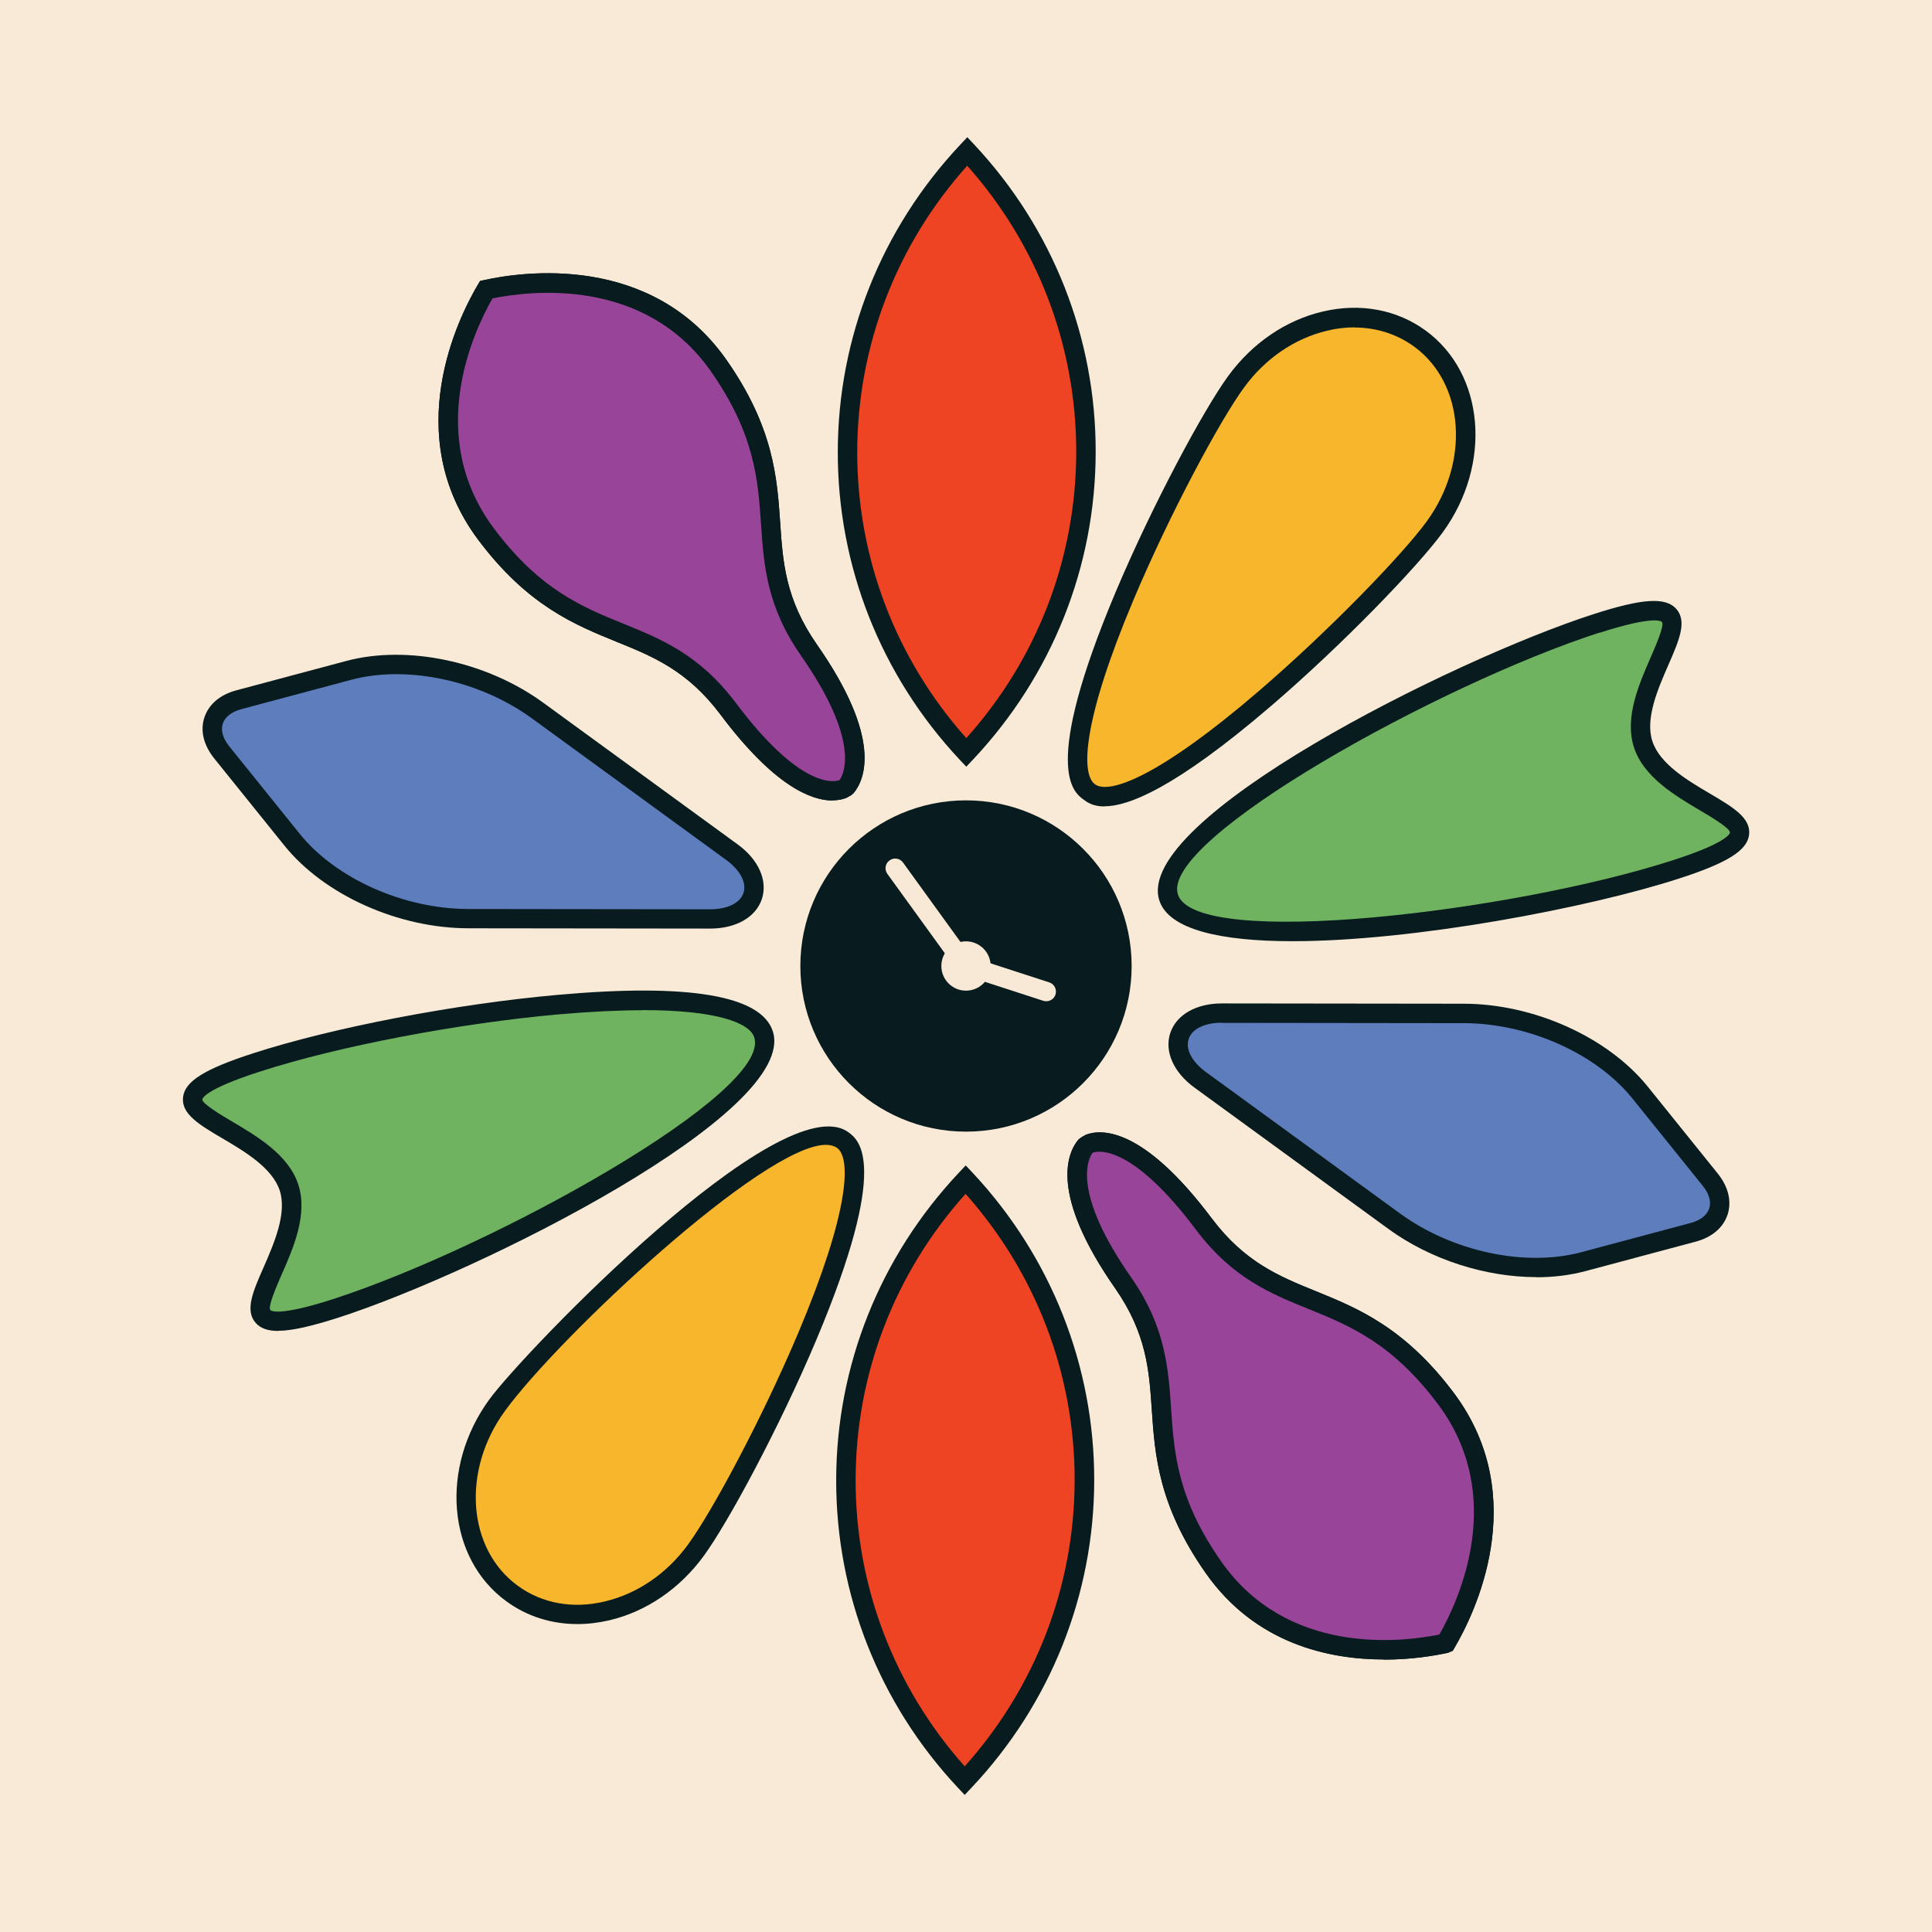
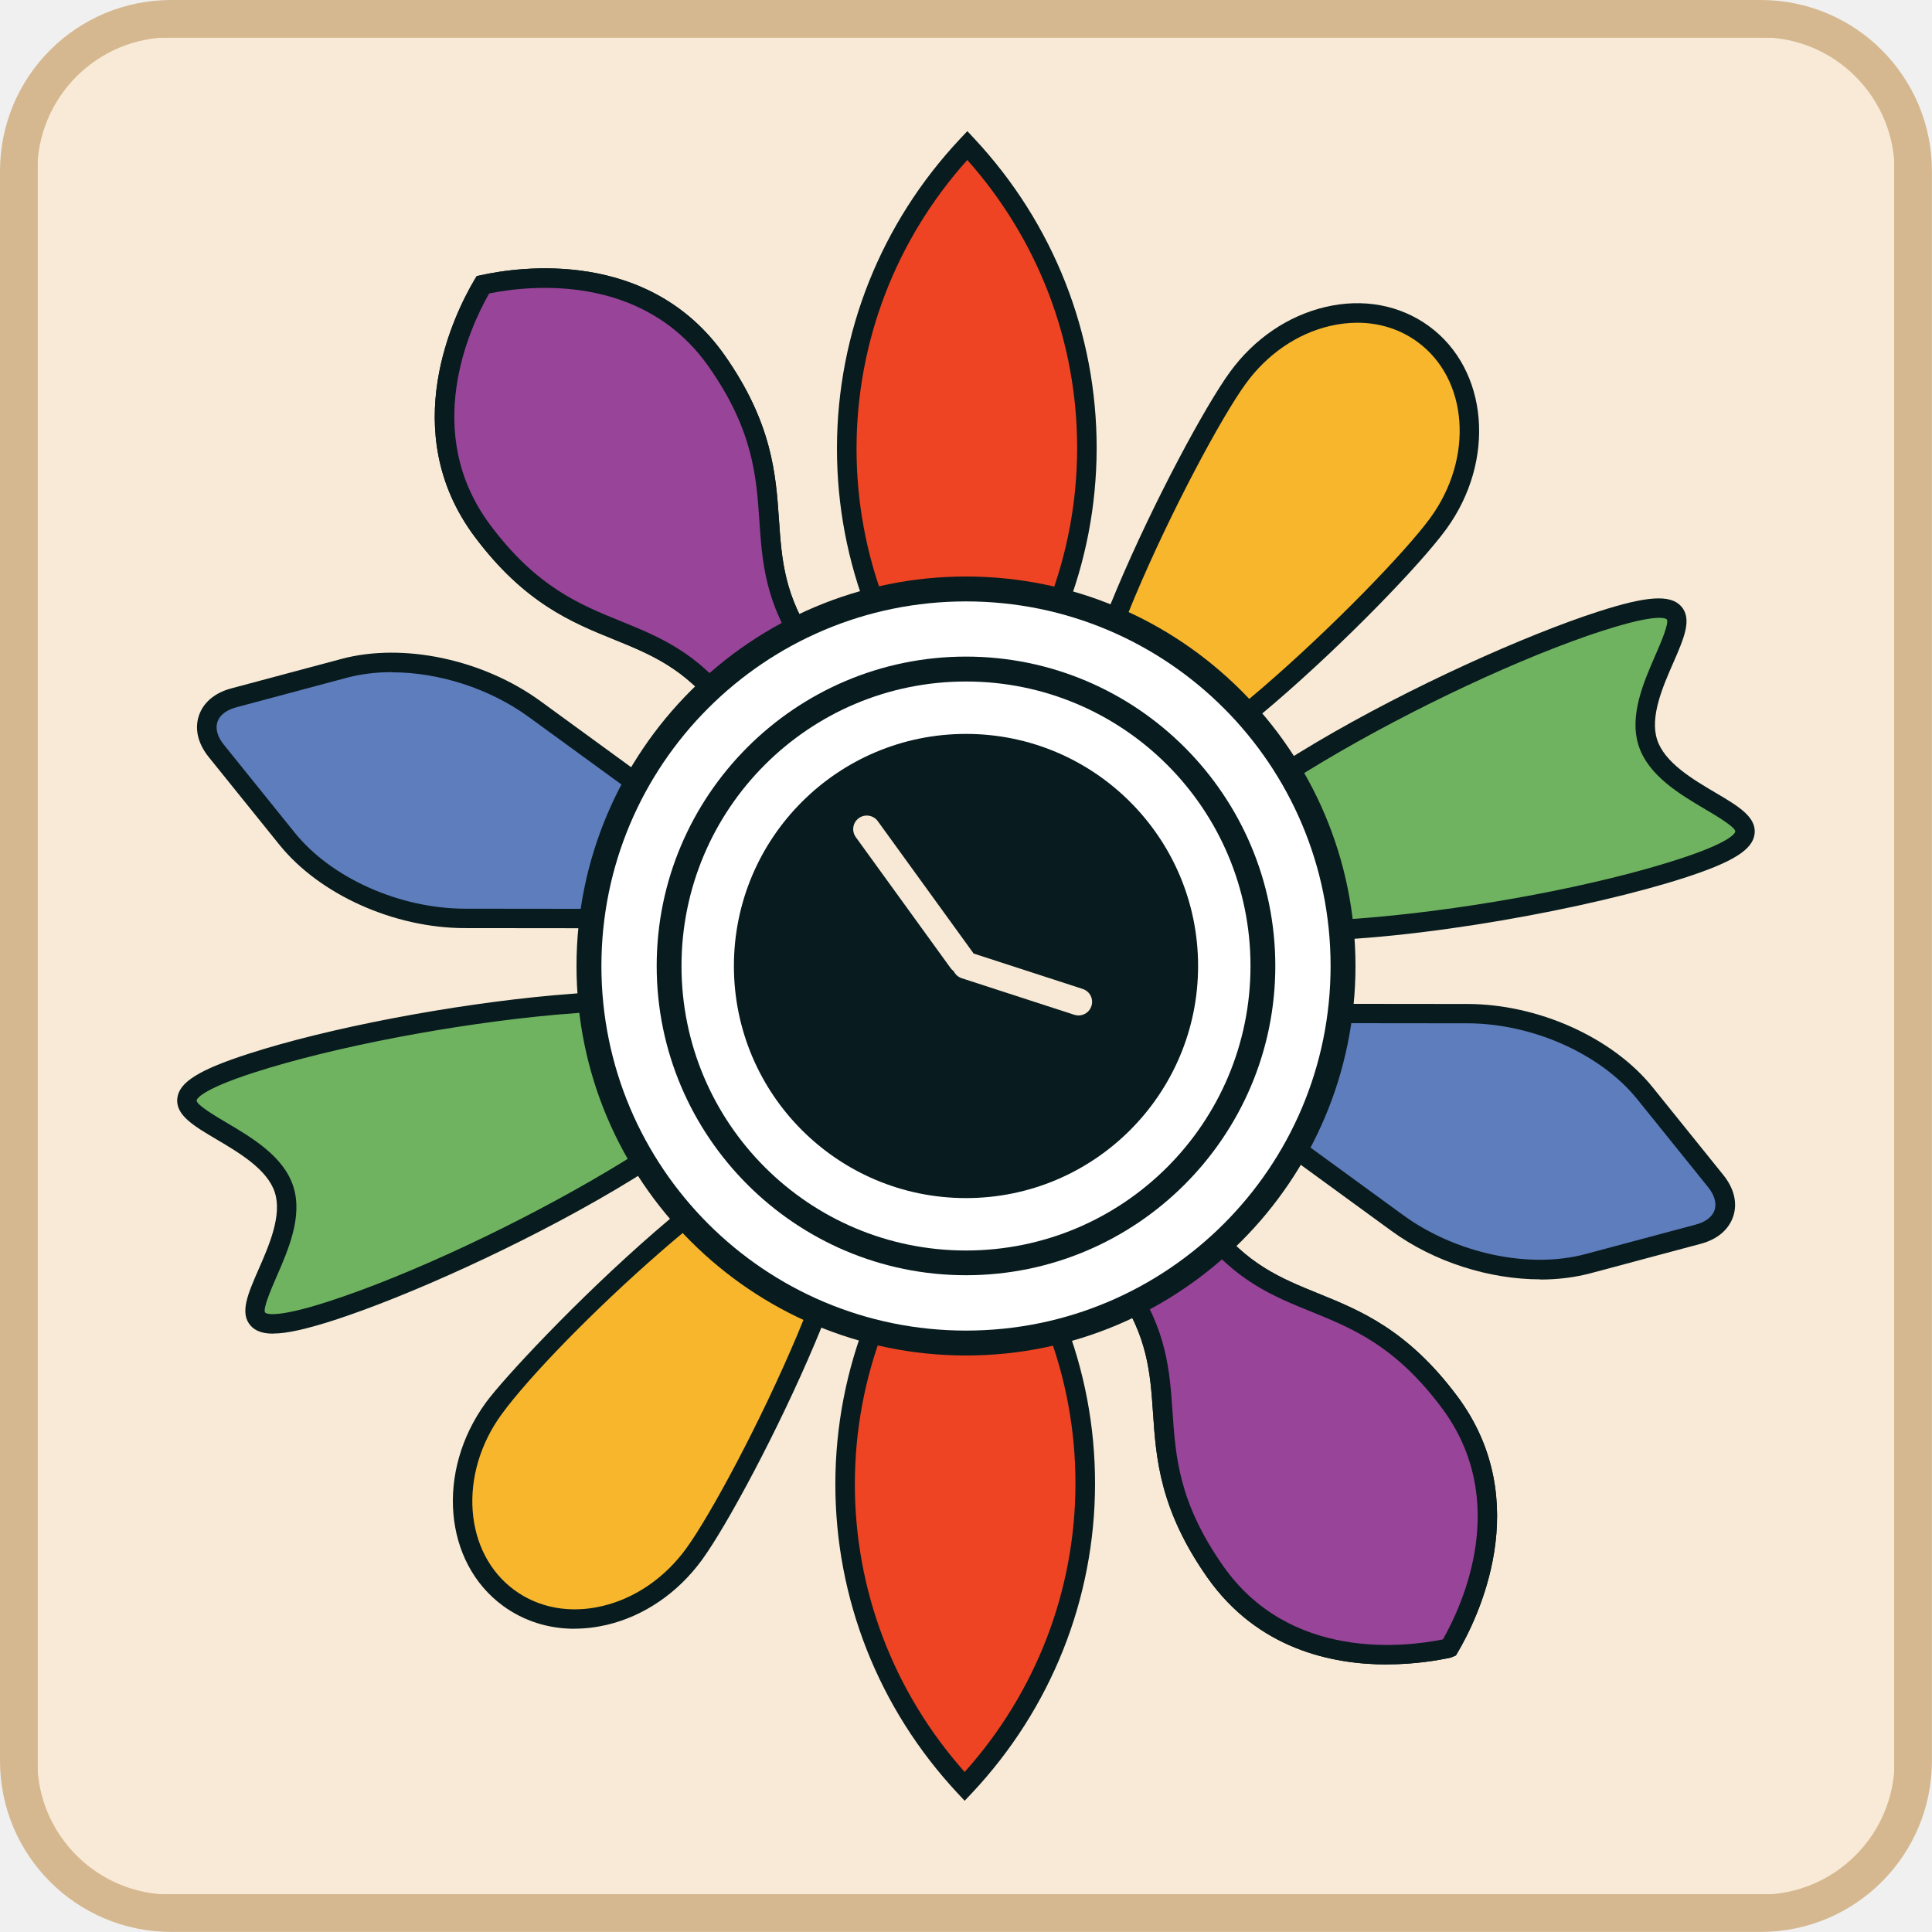
- <svg xmlns="http://www.w3.org/2000/svg" id="Layer_2" data-name="Layer 2" viewBox="0 0 133.2 133.2">
+ <svg xmlns="http://www.w3.org/2000/svg" id="Layer_2" data-name="Layer 2" viewBox="0 0 228.92 228.92">
  <defs>
    <style>
-       .cls-1 {
+       .cls-1, .cls-2 {
+         fill: none;
+       }
+ 
+       .cls-3 {
        fill: #5e7dbd;
      }

      .cls-2 {
+         stroke: #d6b890;
+         stroke-miterlimit: 10;
+         stroke-width: 4.42px;
+       }
+ 
+       .cls-4 {
        fill: #f8ead6;
      }

-       .cls-3 {
+       .cls-5 {
+         clip-path: url(#clippath-6);
+       }
+ 
+       .cls-6 {
+         fill: #fff;
+       }
+ 
+       .cls-7 {
        fill: #984499;
      }

-       .cls-4 {
+       .cls-8 {
        fill: #e6a631;
      }

-       .cls-5 {
+       .cls-9 {
        fill: #f7e9d5;
      }

-       .cls-6 {
+       .cls-10 {
        fill: #f8b62c;
      }

-       .cls-7 {
+       .cls-11 {
        fill: #081b1e;
      }

-       .cls-8 {
+       .cls-12 {
        fill: #6fb360;
      }

-       .cls-9 {
+       .cls-13 {
+         clip-path: url(#clippath);
+       }
+ 
+       .cls-14 {
        fill: #ee4423;
      }
    </style>
+     <clipPath id="clippath">
+       <rect class="cls-1" x="2.21" y="2.21" width="224.49" height="224.49" rx="18.06" ry="18.06" />
+     </clipPath>
+     <clipPath id="clippath-6">
+       <rect class="cls-2" x="2.21" y="2.21" width="224.49" height="224.49" rx="18.06" ry="18.06" />
+     </clipPath>
  </defs>
-   <g id="Art">
+   <g id="Layer_1-2" data-name="Layer 1">
    <g>
-       <rect class="cls-2" width="133.2" height="133.2" />
      <g>
-         <circle class="cls-7" cx="66.6" cy="66.6" r="11.42" />
-         <g>
-           <path class="cls-5" d="M66.38,66.97c-.21,0-.41-.1-.54-.28l-4.66-6.44c-.22-.3-.15-.72.15-.93.29-.22.72-.15.93.15l4.66,6.44c.22.3.15.72-.15.93-.12.09-.25.13-.39.13Z" />
-           <path class="cls-5" d="M72.14,69.03c-.07,0-.14-.01-.21-.03l-5.54-1.8c-.35-.11-.54-.49-.43-.84.11-.35.49-.54.84-.43l5.54,1.8c.35.11.54.49.43.84-.09.28-.35.46-.64.46Z" />
-         </g>
-         <circle class="cls-5" cx="66.6" cy="66.6" r="1.7" />
-         <path class="cls-4" d="M55.41,70.84h0s-.02-.06-.03-.09l.03.09Z" />
-         <path class="cls-4" d="M77.8,70.84l.04-.11s-.03.07-.04.11h0Z" />
-         <path class="cls-4" d="M74.1,57.26l-.12-.08s.08.06.11.09h0Z" />
-         <path class="cls-4" d="M73.17,56.59h0s.05.04.08.05l-.07-.05Z" />
-         <path class="cls-4" d="M55.14,70.94h0s-.02-.06-.03-.09l.03.09Z" />
-         <path class="cls-4" d="M78.07,70.94l.04-.11s-.03.07-.04.11h0Z" />
-         <path class="cls-4" d="M74.28,57.04l-.12-.09s.08.06.12.09h0Z" />
-         <path class="cls-4" d="M73.33,56.35h0s.05.04.08.05l-.08-.05Z" />
-         <g>
-           <path class="cls-9" d="M58.32,102.03c.01-8.02,3.16-15.29,8.25-20.71,5.07,5.43,8.2,12.71,8.19,20.74-.01,8.02-3.16,15.29-8.26,20.71-5.07-5.44-8.2-12.71-8.18-20.74" />
-           <path class="cls-7" d="M66.51,123.75l-.49-.52c-5.41-5.79-8.38-13.32-8.37-21.19.01-7.88,3.01-15.39,8.44-21.17l.49-.52.49.52c5.41,5.79,8.38,13.32,8.37,21.19-.01,7.88-3.01,15.4-8.44,21.17l-.49.52ZM58.32,102.03h.67c-.01,7.29,2.65,14.28,7.52,19.75,4.88-5.45,7.57-12.42,7.58-19.72.01-7.3-2.65-14.28-7.52-19.75-4.89,5.45-7.57,12.42-7.58,19.72h-.67Z" />
+         <g class="cls-13">
+           <rect class="cls-4" x="2.21" y="2.21" width="224.49" height="224.49" />
        </g>
        <g>
-           <path class="cls-9" d="M74.88,31.17c-.01,8.02-3.16,15.29-8.25,20.71-5.07-5.43-8.2-12.71-8.19-20.74.01-8.02,3.16-15.29,8.26-20.71,5.07,5.44,8.2,12.71,8.18,20.74" />
-           <path class="cls-7" d="M66.62,52.86l-.49-.52c-5.41-5.79-8.38-13.32-8.37-21.19.01-7.88,3.01-15.39,8.44-21.17l.49-.52.49.52c5.41,5.79,8.38,13.32,8.36,21.2-.01,7.88-3.01,15.39-8.44,21.17l-.49.52ZM66.69,11.42c-4.89,5.45-7.57,12.42-7.59,19.72-.01,7.3,2.65,14.28,7.52,19.75,4.89-5.45,7.57-12.42,7.58-19.72h0c.01-7.29-2.65-14.28-7.52-19.75Z" />
+           <g class="cls-5">
+             <g>
+               <rect class="cls-2" x="2.21" y="2.21" width="224.49" height="224.49" />
+               <rect class="cls-2" x="2.21" y="2.21" width="224.49" height="224.49" />
+               <rect class="cls-2" x="2.21" y="2.21" width="224.49" height="224.49" />
+               <rect class="cls-2" x="2.21" y="2.21" width="224.49" height="224.49" />
+               <rect class="cls-2" x="2.21" y="2.21" width="224.49" height="224.49" />
+               <rect class="cls-2" x="2.21" y="2.21" width="224.49" height="224.49" />
+             </g>
+           </g>
+           <rect class="cls-2" x="2.21" y="2.21" width="224.49" height="224.49" rx="18.06" ry="18.06" />
+         </g>
+       </g>
+       <circle class="cls-9" cx="114.46" cy="114.46" r="2.94" />
+       <path class="cls-8" d="M95.09,121.79h0c-.02-.05-.03-.11-.05-.16l.05.16Z" />
+       <path class="cls-8" d="M133.84,121.79l.06-.19c-.02.06-.05.12-.07.19h0Z" />
+       <path class="cls-8" d="M127.43,98.3l-.2-.15c.07.05.13.1.2.15h0Z" />
+       <path class="cls-8" d="M125.83,97.14h0s.09.06.13.09l-.13-.09Z" />
+       <path class="cls-8" d="M94.63,121.97h0c-.02-.05-.04-.11-.05-.16l.05.16Z" />
+       <path class="cls-8" d="M134.31,121.97l.06-.19c-.02.06-.05.13-.07.19h0Z" />
+       <path class="cls-8" d="M127.74,97.91l-.21-.15c.07.05.13.1.2.16h0Z" />
+       <path class="cls-8" d="M126.1,96.72h0s.09.06.14.09l-.13-.09Z" />
+       <g>
+         <g>
+           <path class="cls-7" d="M99.77,93.34c-1.16.45-5.63,1.19-13.71-9.6-8.75-11.63-18.11-6.4-28.91-20.87-8.88-11.94-2.21-25.27.07-29.12h0c4.37-.97,19.12-3.14,27.69,9.02,10.38,14.78,2.48,22.04,10.8,33.98,7.72,11.05,5.27,15.38,4.47,16.34l-.41.25Z" />
+           <path class="cls-11" d="M98.52,94.71c-2.49,0-6.94-1.68-13.39-10.28-3.94-5.24-8.05-6.9-12.4-8.67-4.98-2.02-10.62-4.31-16.51-12.2-9.3-12.5-2.35-26.43,0-30.41l.26-.43.49-.11c4.51-1,19.92-3.25,28.89,9.48,5.66,8.07,6.07,14.14,6.44,19.5.32,4.69.62,9.11,4.37,14.49,7.89,11.29,5.71,16.17,4.41,17.74l-.29.25-.59.34c-.4.15-.95.3-1.67.3ZM57.96,34.77c-2.37,4.16-8.03,16.47.11,27.41,5.51,7.38,10.6,9.44,15.53,11.44,4.45,1.81,9.06,3.68,13.38,9.42,7.58,10.11,11.59,9.46,12.29,9.24l.12-.07c.55-.83,2.35-4.8-4.63-14.8-4.11-5.9-4.45-10.86-4.78-15.66-.36-5.3-.73-10.79-6.02-18.32-7.85-11.15-21.31-9.61-26-8.66Z" />
        </g>
        <g>
-           <path class="cls-6" d="M85.22,26.32c-3.22,4.41-13.9,25.51-10.12,28.27s20.61-13.87,23.82-18.28c3.22-4.41,2.75-10.22-1.03-12.98-3.79-2.76-9.46-1.42-12.67,2.99" />
-           <path class="cls-7" d="M76.15,55.6c-.8,0-1.2-.29-1.44-.47-.72-.53-2.92-2.13,2.21-14.32,2.54-6.02,6.06-12.56,7.76-14.89h0c1.65-2.26,3.96-3.84,6.51-4.44,2.59-.61,5.11-.14,7.1,1.31,4.07,2.97,4.6,9.21,1.18,13.91-1.7,2.33-6.85,7.69-11.8,11.94-6.71,5.76-9.91,6.95-11.52,6.95ZM93.39,22.57c-.62,0-1.25.07-1.89.23-2.24.53-4.28,1.92-5.74,3.93h0c-1.66,2.27-5.11,8.69-7.61,14.62-3.48,8.26-3.66,11.99-2.66,12.72.99.73,4.49-.57,11.29-6.42,4.88-4.19,9.94-9.44,11.59-11.71,2.99-4.11,2.6-9.51-.88-12.05-1.19-.86-2.6-1.31-4.11-1.31Z" />
+           <path class="cls-7" d="M129.14,135.69c1.16-.45,5.63-1.19,13.71,9.6,8.75,11.63,18.11,6.4,28.92,20.87,8.88,11.93,2.21,25.27-.06,29.12h0c-4.37.97-19.12,3.14-27.69-9.02-10.38-14.78-2.49-22.04-10.81-33.98-7.72-11.05-5.27-15.38-4.47-16.34l.41-.25Z" />
+           <path class="cls-11" d="M164.34,197.22c-6.56,0-15.33-1.85-21.28-10.3-5.66-8.06-6.08-14.14-6.44-19.5-.32-4.69-.62-9.11-4.37-14.49-7.9-11.3-5.72-16.17-4.42-17.74l.29-.25.59-.34c1.76-.68,6.75-1.1,15.06,9.98,3.94,5.24,8.05,6.9,12.4,8.67,4.98,2.02,10.62,4.3,16.51,12.2,9.3,12.5,2.36,26.43,0,30.41l-.17.29-.58.25c-1.52.33-4.28.81-7.61.81ZM129.52,136.81c-.55.82-2.36,4.79,4.63,14.8,4.11,5.9,4.45,10.86,4.78,15.66.36,5.3.73,10.79,6.03,18.32,7.85,11.15,21.32,9.61,26.01,8.66,2.36-4.16,8.02-16.47-.12-27.41-5.51-7.38-10.6-9.44-15.53-11.44-4.45-1.81-9.06-3.67-13.38-9.42-7.58-10.11-11.58-9.46-12.29-9.24l-.12.07Z" />
+         </g>
+       </g>
+       <g>
+         <g>
+           <path class="cls-14" d="M100.13,175.78c.02-13.89,5.47-26.47,14.29-35.85,8.78,9.41,14.19,22.01,14.17,35.89-.02,13.89-5.47,26.47-14.29,35.85-8.78-9.41-14.19-22.01-14.17-35.89" />
+           <path class="cls-11" d="M114.3,213.37l-.84-.9c-9.36-10.03-14.5-23.06-14.48-36.68.02-13.63,5.21-26.65,14.6-36.64l.85-.9.84.9c9.36,10.02,14.5,23.05,14.48,36.68-.02,13.64-5.21,26.65-14.6,36.64l-.85.9ZM100.13,175.78h1.16c-.02,12.63,4.59,24.71,13.01,34.18,8.45-9.43,13.11-21.5,13.13-34.13.02-12.63-4.59-24.72-13.01-34.18-8.46,9.43-13.11,21.5-13.13,34.14h-1.16Z" />
        </g>
        <g>
-           <path class="cls-6" d="M47.98,106.88c3.22-4.41,13.9-25.51,10.12-28.27-3.78-2.76-20.61,13.87-23.82,18.28-3.22,4.41-2.75,10.22,1.03,12.98,3.79,2.76,9.46,1.42,12.67-2.99" />
-           <path class="cls-7" d="M39.81,111.97c-1.79,0-3.48-.53-4.9-1.57-4.08-2.97-4.6-9.21-1.18-13.91,2.33-3.2,20.16-21.76,24.76-18.43.72.53,2.92,2.13-2.21,14.32-2.54,6.02-6.06,12.56-7.76,14.89h0c-1.65,2.26-3.96,3.84-6.51,4.44-.74.17-1.48.26-2.2.26ZM56.94,78.93c-4.27,0-18.36,13.18-22.13,18.35-2.99,4.1-2.6,9.51.89,12.05,1.67,1.22,3.8,1.61,6,1.08,2.24-.53,4.28-1.92,5.74-3.93h0c1.66-2.27,5.11-8.69,7.61-14.62,3.48-8.26,3.66-11.99,2.66-12.72-.2-.14-.46-.21-.76-.21Z" />
+           <path class="cls-14" d="M128.79,53.13c-.02,13.89-5.47,26.47-14.29,35.85-8.78-9.41-14.19-22.01-14.17-35.89.02-13.89,5.47-26.47,14.29-35.85,8.78,9.41,14.19,22.01,14.17,35.89" />
+           <path class="cls-11" d="M114.49,90.67l-.84-.9c-9.36-10.02-14.5-23.05-14.48-36.69.02-13.63,5.21-26.65,14.6-36.64l.85-.9.84.9c9.36,10.03,14.5,23.06,14.48,36.69-.02,13.63-5.21,26.64-14.6,36.64l-.85.9ZM114.62,18.95c-8.46,9.43-13.11,21.5-13.13,34.14-.02,12.63,4.59,24.72,13.01,34.18,8.46-9.43,13.11-21.5,13.13-34.13h0c.02-12.62-4.59-24.71-13.01-34.18Z" />
+         </g>
+         <g>
+           <path class="cls-10" d="M146.69,44.75c-5.57,7.63-24.06,44.16-17.51,48.93,6.55,4.78,35.67-24.01,41.23-31.64,5.57-7.63,4.76-17.69-1.78-22.47-6.55-4.78-16.37-2.46-21.94,5.17" />
+           <path class="cls-11" d="M130.98,95.42c-1.38,0-2.07-.51-2.49-.81-1.25-.91-5.06-3.69,3.83-24.78,4.39-10.42,10.49-21.74,13.43-25.77h0c2.86-3.92,6.86-6.64,11.27-7.68,4.48-1.06,8.84-.25,12.29,2.26,7.05,5.14,7.97,15.95,2.04,24.08-2.94,4.04-11.85,13.31-20.43,20.67-11.61,9.97-17.16,12.03-19.93,12.03ZM160.83,38.24c-1.07,0-2.16.13-3.27.39-3.87.91-7.4,3.33-9.93,6.8h0c-2.87,3.93-8.84,15.04-13.17,25.31-6.03,14.31-6.33,20.75-4.6,22.01,1.72,1.26,7.77-.99,19.55-11.11,8.45-7.26,17.2-16.34,20.07-20.28,5.18-7.11,4.49-16.46-1.53-20.85-2.05-1.5-4.51-2.27-7.12-2.27Z" />
+         </g>
+         <g>
+           <path class="cls-10" d="M82.23,184.17c5.57-7.63,24.06-44.16,17.51-48.93-6.55-4.78-35.67,24.01-41.23,31.64-5.57,7.63-4.76,17.69,1.78,22.47,6.55,4.78,16.37,2.46,21.94-5.17" />
+           <path class="cls-11" d="M68.08,192.99c-3.1,0-6.02-.92-8.47-2.71-7.05-5.15-7.97-15.95-2.04-24.09,4.04-5.53,34.9-37.66,42.85-31.89,1.25.91,5.06,3.69-3.83,24.78-4.39,10.42-10.49,21.74-13.43,25.77h0c-2.86,3.91-6.86,6.64-11.27,7.68-1.29.3-2.56.45-3.81.45ZM97.74,135.81c-7.4,0-31.78,22.82-38.3,31.76-5.18,7.1-4.49,16.46,1.53,20.85,2.89,2.11,6.58,2.78,10.39,1.88,3.87-.91,7.4-3.33,9.93-6.8h0c2.87-3.93,8.84-15.04,13.17-25.31,6.03-14.31,6.33-20.75,4.6-22.01-.34-.25-.79-.37-1.32-.37Z" />
        </g>
        <g>
          <g>
-             <path class="cls-8" d="M110.05,42.99c-10.42,3.37-30.99,14.2-29.48,18.89,1.51,4.68,24.53,1.44,34.96-1.93,10.42-3.37-.73-3.95-2.25-8.64-1.51-4.68,7.19-11.69-3.23-8.32" />
-             <path class="cls-7" d="M89.11,64.89c-4.86,0-8.52-.77-9.18-2.81-1.8-5.57,20.16-16.58,29.91-19.73h0c3.37-1.09,4.98-1.2,5.72-.38.78.86.2,2.19-.53,3.86-.72,1.65-1.62,3.7-1.11,5.27.51,1.57,2.43,2.71,3.98,3.62,1.58.93,2.82,1.67,2.69,2.82-.12,1.09-1.48,1.95-4.86,3.04-6.18,2-18.2,4.31-26.62,4.31ZM110.26,43.62h0c-11.04,3.57-30.28,14.24-29.05,18.05,1.23,3.81,23.07,1.21,34.12-2.36,3.76-1.21,3.93-1.84,3.94-1.91.03-.29-1.37-1.12-2.05-1.52-1.74-1.03-3.91-2.31-4.57-4.36-.66-2.05.35-4.36,1.16-6.21.31-.72.97-2.21.77-2.43-.05-.05-.55-.46-4.31.75Z" />
+             <path class="cls-12" d="M189.66,73.59c-18.04,5.83-53.64,24.59-51.02,32.69,2.62,8.1,42.46,2.49,60.51-3.34,18.04-5.83-1.27-6.85-3.89-14.95-2.62-8.11,12.45-20.23-5.59-14.4" />
+             <path class="cls-11" d="M153.42,111.5c-8.41,0-14.74-1.33-15.89-4.86-3.12-9.65,34.89-28.69,51.77-34.15h0c5.83-1.89,8.61-2.07,9.89-.66,1.35,1.49.35,3.78-.92,6.69-1.25,2.85-2.8,6.4-1.92,9.12.88,2.72,4.21,4.69,6.89,6.27,2.73,1.61,4.89,2.89,4.66,4.88-.21,1.89-2.57,3.37-8.41,5.25-10.7,3.46-31.5,7.46-46.08,7.46ZM190.02,74.69h0c-19.12,6.18-52.41,24.64-50.28,31.24,2.13,6.6,39.93,2.09,59.05-4.09,6.51-2.1,6.81-3.19,6.82-3.31.06-.51-2.37-1.94-3.54-2.63-3.01-1.78-6.77-4-7.91-7.55-1.15-3.55.6-7.54,2-10.75.54-1.24,1.67-3.83,1.33-4.21-.08-.09-.96-.79-7.47,1.31Z" />
          </g>
          <g>
-             <path class="cls-8" d="M23.15,90.21c10.42-3.37,30.99-14.2,29.48-18.89-1.51-4.68-24.53-1.44-34.96,1.93-10.43,3.37.73,3.95,2.25,8.64,1.51,4.68-7.19,11.69,3.23,8.32" />
-             <path class="cls-7" d="M19.18,91.76c-.73,0-1.21-.18-1.54-.54-.78-.86-.2-2.19.54-3.86.72-1.65,1.61-3.7,1.11-5.27-.51-1.57-2.43-2.71-3.98-3.62-1.58-.93-2.82-1.67-2.69-2.82.12-1.1,1.48-1.95,4.86-3.04,5.48-1.77,13.9-3.39,20.97-4.02,9.04-.81,14.03.04,14.83,2.51,1.8,5.57-20.16,16.58-29.91,19.73h0c-1.9.61-3.24.92-4.18.92ZM44.29,69.65c-1.62,0-3.52.09-5.73.28-6.97.62-15.28,2.21-20.67,3.96-3.76,1.21-3.93,1.84-3.94,1.91-.03.29,1.37,1.12,2.05,1.52,1.74,1.03,3.91,2.31,4.57,4.36.66,2.05-.34,4.36-1.16,6.21-.31.72-.97,2.21-.77,2.43.04.05.56.46,4.31-.75,11.04-3.57,30.28-14.24,29.05-18.05-.32-1-2.57-1.88-7.71-1.88Z" />
+             <path class="cls-12" d="M39.25,155.33c18.04-5.83,53.64-24.59,51.02-32.69-2.62-8.1-42.46-2.49-60.51,3.34-18.04,5.83,1.27,6.85,3.89,14.95,2.62,8.11-12.45,20.23,5.59,14.4" />
+             <path class="cls-11" d="M32.37,158.02c-1.26,0-2.1-.31-2.66-.93-1.35-1.49-.34-3.78.93-6.69,1.25-2.85,2.8-6.4,1.92-9.12-.88-2.72-4.21-4.68-6.89-6.27-2.73-1.61-4.89-2.89-4.66-4.88.21-1.9,2.57-3.37,8.41-5.26,9.48-3.07,24.07-5.86,36.29-6.95,15.65-1.4,24.29.07,25.67,4.35,3.12,9.65-34.89,28.69-51.77,34.15h0c-3.29,1.06-5.61,1.59-7.24,1.59ZM75.84,119.74c-2.8,0-6.09.15-9.93.49-12.07,1.08-26.45,3.83-35.79,6.85-6.51,2.1-6.81,3.19-6.82,3.31-.06.51,2.37,1.94,3.54,2.63,3.01,1.78,6.77,4,7.91,7.55,1.15,3.55-.6,7.54-2,10.75-.54,1.24-1.67,3.83-1.33,4.21.08.08.96.79,7.47-1.31,19.12-6.18,52.41-24.64,50.28-31.24-.56-1.73-4.45-3.25-13.34-3.25Z" />
          </g>
        </g>
        <g>
-           <path class="cls-1" d="M82.75,74.45l13.38,9.75c3.76,2.74,9.01,3.86,13.04,2.78l7.56-2.02c1.87-.5,2.4-2.13,1.19-3.64l-4.84-6.01c-2.62-3.25-7.53-5.45-12.18-5.45l-16.65-.02c-3.22,0-4.1,2.71-1.5,4.6" />
-           <path class="cls-7" d="M105.92,88.05c-3.48,0-7.26-1.19-10.18-3.31l-13.38-9.75c-1.45-1.05-2.09-2.5-1.68-3.76.41-1.26,1.78-2.05,3.56-2.05h0l16.65.02c4.85,0,9.95,2.3,12.7,5.7l4.84,6.01c.73.91.97,1.91.68,2.82-.3.91-1.08,1.58-2.22,1.88l-7.56,2.02c-1.07.29-2.23.43-3.42.43ZM84.24,70.51c-1.19,0-2.07.43-2.29,1.13-.23.7.23,1.57,1.19,2.27h0l13.38,9.75c3.61,2.63,8.61,3.7,12.47,2.68l7.56-2.02c.68-.18,1.14-.54,1.29-1,.15-.46,0-1.02-.45-1.57l-4.84-6.01c-2.5-3.11-7.19-5.2-11.66-5.2l-16.65-.02h0Z" />
+           <path class="cls-3" d="M142.41,128.04l23.15,16.87c6.5,4.74,15.59,6.68,22.57,4.82l13.09-3.5c3.24-.87,4.16-3.68,2.06-6.29l-8.38-10.4c-4.53-5.63-13.03-9.43-21.08-9.44l-28.82-.03c-5.58,0-7.1,4.68-2.59,7.97" />
+           <path class="cls-11" d="M182.51,151.59c-6.03,0-12.57-2.05-17.62-5.73l-23.15-16.87c-2.51-1.83-3.62-4.32-2.9-6.51.71-2.19,3.08-3.55,6.17-3.55h.01l28.82.03c8.4,0,17.23,3.97,21.98,9.87l8.38,10.4c1.27,1.58,1.69,3.31,1.17,4.89-.52,1.57-1.88,2.73-3.83,3.25l-13.09,3.5c-1.86.49-3.86.74-5.92.74ZM145,121.23c-2.06,0-3.57.75-3.97,1.95-.39,1.21.4,2.71,2.07,3.92h0l23.15,16.87c6.24,4.55,14.91,6.41,21.59,4.63l13.09-3.5c1.17-.31,1.97-.93,2.23-1.73.26-.8-.01-1.77-.78-2.72l-8.38-10.4c-4.33-5.38-12.44-9-20.18-9l-28.82-.03h0Z" />
        </g>
        <g>
-           <path class="cls-1" d="M50.45,58.75l-13.38-9.75c-3.76-2.74-9.01-3.86-13.04-2.78l-7.56,2.02c-1.87.5-2.4,2.13-1.19,3.64l4.84,6.01c2.62,3.25,7.53,5.45,12.18,5.45l16.65.02c3.22,0,4.1-2.71,1.5-4.6" />
-           <path class="cls-7" d="M48.96,64.02h0l-16.65-.02c-4.85,0-9.96-2.3-12.7-5.7l-4.84-6.01c-.73-.91-.98-1.91-.68-2.82.3-.91,1.08-1.58,2.22-1.88l7.56-2.02c4.22-1.13,9.69.03,13.6,2.89l13.38,9.75c1.45,1.05,2.09,2.5,1.68,3.76-.41,1.26-1.78,2.05-3.57,2.05ZM27.31,46.48c-1.08,0-2.13.13-3.1.39l-7.56,2.02c-.68.18-1.14.54-1.29,1-.15.46,0,1.02.45,1.57l4.84,6.01c2.5,3.11,7.19,5.2,11.66,5.2l16.65.02h0c1.19,0,2.07-.43,2.3-1.13.23-.7-.23-1.57-1.19-2.27h0l-13.38-9.75c-2.69-1.97-6.17-3.06-9.37-3.06Z" />
+           <path class="cls-3" d="M86.5,100.88l-23.15-16.87c-6.5-4.74-15.59-6.68-22.57-4.82l-13.09,3.5c-3.24.87-4.16,3.68-2.06,6.29l8.38,10.4c4.53,5.63,13.03,9.43,21.08,9.44l28.82.03c5.58,0,7.1-4.68,2.59-7.97" />
+           <path class="cls-11" d="M83.92,110h-.01l-28.82-.03c-8.4,0-17.23-3.98-21.98-9.87l-8.38-10.4c-1.27-1.58-1.69-3.31-1.17-4.88.51-1.57,1.88-2.73,3.83-3.25l13.09-3.5c7.3-1.95,16.76.06,23.55,5l23.15,16.87c2.51,1.83,3.62,4.32,2.9,6.51-.71,2.19-3.08,3.55-6.17,3.55ZM46.45,79.64c-1.87,0-3.68.22-5.37.67l-13.09,3.5c-1.18.32-1.97.93-2.23,1.74-.26.8.01,1.77.78,2.71l8.38,10.4c4.33,5.38,12.44,9,20.18,9.01l28.82.03h0c2.06,0,3.58-.75,3.97-1.95.39-1.21-.4-2.71-2.07-3.92h0l-23.16-16.87c-4.66-3.4-10.69-5.3-16.21-5.3Z" />
        </g>
        <g>
-           <g>
-             <path class="cls-3" d="M58.12,54.4c-.67.26-3.25.68-7.92-5.55-5.05-6.72-10.46-3.7-16.7-12.06-5.13-6.9-1.28-14.6.04-16.83h0c2.52-.56,11.05-1.81,16,5.21,5.99,8.54,1.43,12.73,6.24,19.63,4.46,6.38,3.04,8.88,2.58,9.44l-.24.14Z" />
-             <path class="cls-7" d="M57.39,55.19c-1.44,0-4.01-.97-7.73-5.94-2.28-3.03-4.65-3.99-7.17-5.01-2.87-1.17-6.13-2.49-9.54-7.05-5.37-7.22-1.36-15.27,0-17.57l.15-.25.28-.06c2.6-.58,11.51-1.88,16.69,5.48,3.27,4.66,3.51,8.17,3.72,11.26.18,2.71.36,5.26,2.52,8.37,4.56,6.52,3.3,9.34,2.55,10.25l-.17.15-.34.19c-.23.09-.55.17-.97.17ZM33.96,20.56c-1.37,2.4-4.64,9.51.07,15.84,3.18,4.26,6.12,5.45,8.97,6.61,2.57,1.04,5.23,2.12,7.73,5.45,4.38,5.84,6.7,5.47,7.1,5.34l.07-.04c.32-.48,1.36-2.77-2.67-8.55-2.38-3.41-2.57-6.28-2.76-9.05-.21-3.06-.42-6.23-3.48-10.59-4.54-6.44-12.31-5.55-15.02-5Z" />
-           </g>
-           <g>
-             <path class="cls-3" d="M75.08,78.86c.67-.26,3.25-.69,7.92,5.54,5.06,6.72,10.46,3.7,16.71,12.06,5.13,6.89,1.28,14.6-.04,16.83h0c-2.52.56-11.05,1.82-16-5.21-6-8.54-1.44-12.73-6.24-19.63-4.46-6.38-3.04-8.88-2.59-9.44l.24-.14Z" />
-             <path class="cls-7" d="M95.42,114.41c-3.79,0-8.86-1.07-12.29-5.95-3.27-4.66-3.51-8.17-3.72-11.26-.18-2.71-.36-5.26-2.52-8.37-4.56-6.53-3.3-9.34-2.55-10.25l.17-.14.34-.2c1.02-.4,3.9-.63,8.7,5.77,2.28,3.02,4.65,3.99,7.17,5.01,2.87,1.17,6.13,2.49,9.54,7.05,5.37,7.22,1.36,15.27,0,17.57l-.1.17-.33.14c-.88.19-2.47.47-4.39.47ZM75.3,79.51c-.32.48-1.36,2.77,2.68,8.55,2.38,3.41,2.57,6.28,2.76,9.05.21,3.06.42,6.23,3.48,10.58,4.54,6.44,12.32,5.55,15.02,5,1.36-2.4,4.63-9.52-.07-15.84-3.18-4.26-6.12-5.45-8.97-6.61-2.57-1.04-5.23-2.12-7.73-5.44-4.38-5.84-6.69-5.47-7.1-5.34l-.07.04Z" />
-           </g>
+           <path class="cls-7" d="M99.77,93.34c-1.16.45-5.63,1.19-13.71-9.6-8.75-11.63-18.11-6.4-28.91-20.87-8.88-11.94-2.21-25.27.07-29.12h0c4.37-.97,19.12-3.14,27.69,9.02,10.38,14.78,2.48,22.04,10.8,33.98,7.72,11.05,5.27,15.38,4.47,16.34l-.41.25Z" />
+           <path class="cls-11" d="M98.52,94.71c-2.49,0-6.94-1.68-13.39-10.28-3.94-5.24-8.05-6.9-12.4-8.67-4.98-2.02-10.62-4.31-16.51-12.2-9.3-12.5-2.35-26.43,0-30.41l.26-.43.49-.11c4.51-1,19.92-3.25,28.89,9.48,5.66,8.07,6.07,14.14,6.44,19.5.32,4.69.62,9.11,4.37,14.49,7.89,11.29,5.71,16.17,4.41,17.74l-.29.25-.59.34c-.4.15-.95.3-1.67.3ZM57.96,34.77c-2.37,4.16-8.03,16.47.11,27.41,5.51,7.38,10.6,9.44,15.53,11.44,4.45,1.81,9.06,3.68,13.38,9.42,7.58,10.11,11.59,9.46,12.29,9.24l.12-.07c.55-.83,2.35-4.8-4.63-14.8-4.11-5.9-4.45-10.86-4.78-15.66-.36-5.3-.73-10.79-6.02-18.32-7.85-11.15-21.31-9.61-26-8.66Z" />
        </g>
        <g>
-           <path class="cls-3" d="M58.12,54.4c-.67.26-3.25.68-7.92-5.55-5.05-6.72-10.46-3.7-16.7-12.06-5.13-6.9-1.28-14.6.04-16.83h0c2.52-.56,11.05-1.81,16,5.21,5.99,8.54,1.43,12.73,6.24,19.63,4.46,6.38,3.04,8.88,2.58,9.44l-.24.14Z" />
-           <path class="cls-7" d="M57.39,55.19c-1.44,0-4.01-.97-7.73-5.94-2.28-3.03-4.65-3.99-7.17-5.01-2.87-1.17-6.13-2.49-9.54-7.05-5.37-7.22-1.36-15.27,0-17.57l.15-.25.28-.06c2.6-.58,11.51-1.88,16.69,5.48,3.27,4.66,3.51,8.17,3.72,11.26.18,2.71.36,5.26,2.52,8.37,4.56,6.52,3.3,9.34,2.55,10.25l-.17.15-.34.19c-.23.09-.55.17-.97.17ZM33.96,20.56c-1.37,2.4-4.64,9.51.07,15.84,3.18,4.26,6.12,5.45,8.97,6.61,2.57,1.04,5.23,2.12,7.73,5.45,4.38,5.84,6.7,5.47,7.1,5.34l.07-.04c.32-.48,1.36-2.77-2.67-8.55-2.38-3.41-2.57-6.28-2.76-9.05-.21-3.06-.42-6.23-3.48-10.59-4.54-6.44-12.31-5.55-15.02-5Z" />
+           <path class="cls-7" d="M129.14,135.69c1.16-.45,5.63-1.19,13.71,9.6,8.75,11.63,18.11,6.4,28.92,20.87,8.88,11.93,2.21,25.27-.06,29.12h0c-4.37.97-19.12,3.14-27.69-9.02-10.38-14.78-2.49-22.04-10.81-33.98-7.72-11.05-5.27-15.38-4.47-16.34l.41-.25Z" />
+           <path class="cls-11" d="M164.34,197.22c-6.56,0-15.33-1.85-21.28-10.3-5.66-8.06-6.08-14.14-6.44-19.5-.32-4.69-.62-9.11-4.37-14.49-7.9-11.3-5.72-16.17-4.42-17.74l.29-.25.59-.34c1.76-.68,6.75-1.1,15.06,9.98,3.94,5.24,8.05,6.9,12.4,8.67,4.98,2.02,10.62,4.3,16.51,12.2,9.3,12.5,2.36,26.43,0,30.41l-.17.29-.58.25c-1.52.33-4.28.81-7.61.81ZM129.52,136.81c-.55.82-2.36,4.79,4.63,14.8,4.11,5.9,4.45,10.86,4.78,15.66.36,5.3.73,10.79,6.03,18.32,7.85,11.15,21.32,9.61,26.01,8.66,2.36-4.16,8.02-16.47-.12-27.41-5.51-7.38-10.6-9.44-15.53-11.44-4.45-1.81-9.06-3.67-13.38-9.42-7.58-10.11-11.58-9.46-12.29-9.24l-.12.07Z" />
+         </g>
+       </g>
+       <g>
+         <g>
+           <path class="cls-6" d="M114.46,159.13c-24.63,0-44.67-20.04-44.67-44.67s20.04-44.67,44.67-44.67,44.67,20.04,44.67,44.67-20.04,44.67-44.67,44.67Z" />
+           <path class="cls-11" d="M114.46,71.26c23.86,0,43.2,19.34,43.2,43.2s-19.34,43.2-43.2,43.2-43.2-19.34-43.2-43.2,19.34-43.2,43.2-43.2M114.46,68.31c-25.44,0-46.15,20.7-46.15,46.15s20.7,46.15,46.15,46.15,46.15-20.7,46.15-46.15-20.7-46.15-46.15-46.15h0Z" />
        </g>
        <g>
-           <path class="cls-3" d="M75.08,78.86c.67-.26,3.25-.69,7.92,5.54,5.06,6.72,10.46,3.7,16.71,12.06,5.13,6.89,1.28,14.6-.04,16.83h0c-2.52.56-11.05,1.82-16-5.21-6-8.54-1.44-12.73-6.24-19.63-4.46-6.38-3.04-8.88-2.59-9.44l.24-.14Z" />
-           <path class="cls-7" d="M95.42,114.41c-3.79,0-8.86-1.07-12.29-5.95-3.27-4.66-3.51-8.17-3.72-11.26-.18-2.71-.36-5.26-2.52-8.37-4.56-6.53-3.3-9.34-2.55-10.25l.17-.14.34-.2c1.02-.4,3.9-.63,8.7,5.77,2.28,3.02,4.65,3.99,7.17,5.01,2.87,1.17,6.13,2.49,9.54,7.05,5.37,7.22,1.36,15.27,0,17.57l-.1.17-.33.14c-.88.19-2.47.47-4.39.47ZM75.3,79.51c-.32.48-1.36,2.77,2.68,8.55,2.38,3.41,2.57,6.28,2.76,9.05.21,3.06.42,6.23,3.48,10.58,4.54,6.44,12.32,5.55,15.02,5,1.36-2.4,4.63-9.52-.07-15.84-3.18-4.26-6.12-5.45-8.97-6.61-2.57-1.04-5.23-2.12-7.73-5.44-4.38-5.84-6.69-5.47-7.1-5.34l-.07.04Z" />
+           <path class="cls-6" d="M114.46,149.64c-19.4,0-35.18-15.78-35.18-35.18s15.78-35.18,35.18-35.18,35.18,15.78,35.18,35.18-15.78,35.18-35.18,35.18Z" />
+           <path class="cls-11" d="M114.46,80.75c18.62,0,33.71,15.09,33.71,33.71s-15.09,33.71-33.71,33.71-33.71-15.09-33.71-33.71,15.09-33.71,33.71-33.71M114.46,77.8c-20.21,0-36.65,16.44-36.65,36.65s16.44,36.65,36.65,36.65,36.65-16.44,36.65-36.65-16.44-36.65-36.65-36.65h0Z" />
        </g>
+       </g>
+       <circle class="cls-11" cx="114.46" cy="114.46" r="27.5" />
+       <g>
+         <path class="cls-9" d="M113.93,115.36c-.5,0-.99-.23-1.3-.66l-11.23-15.51c-.52-.72-.36-1.73.36-2.25.71-.52,1.73-.36,2.25.36l11.23,15.51c.52.72.36,1.73-.36,2.25-.28.21-.61.31-.94.31Z" />
+         <path class="cls-9" d="M127.79,120.32c-.16,0-.33-.03-.5-.08l-13.33-4.33c-.85-.28-1.31-1.18-1.03-2.03.27-.85,1.19-1.31,2.03-1.03l13.33,4.33c.85.28,1.31,1.18,1.03,2.03-.22.68-.85,1.11-1.53,1.11Z" />
      </g>
    </g>
  </g>
</svg>
